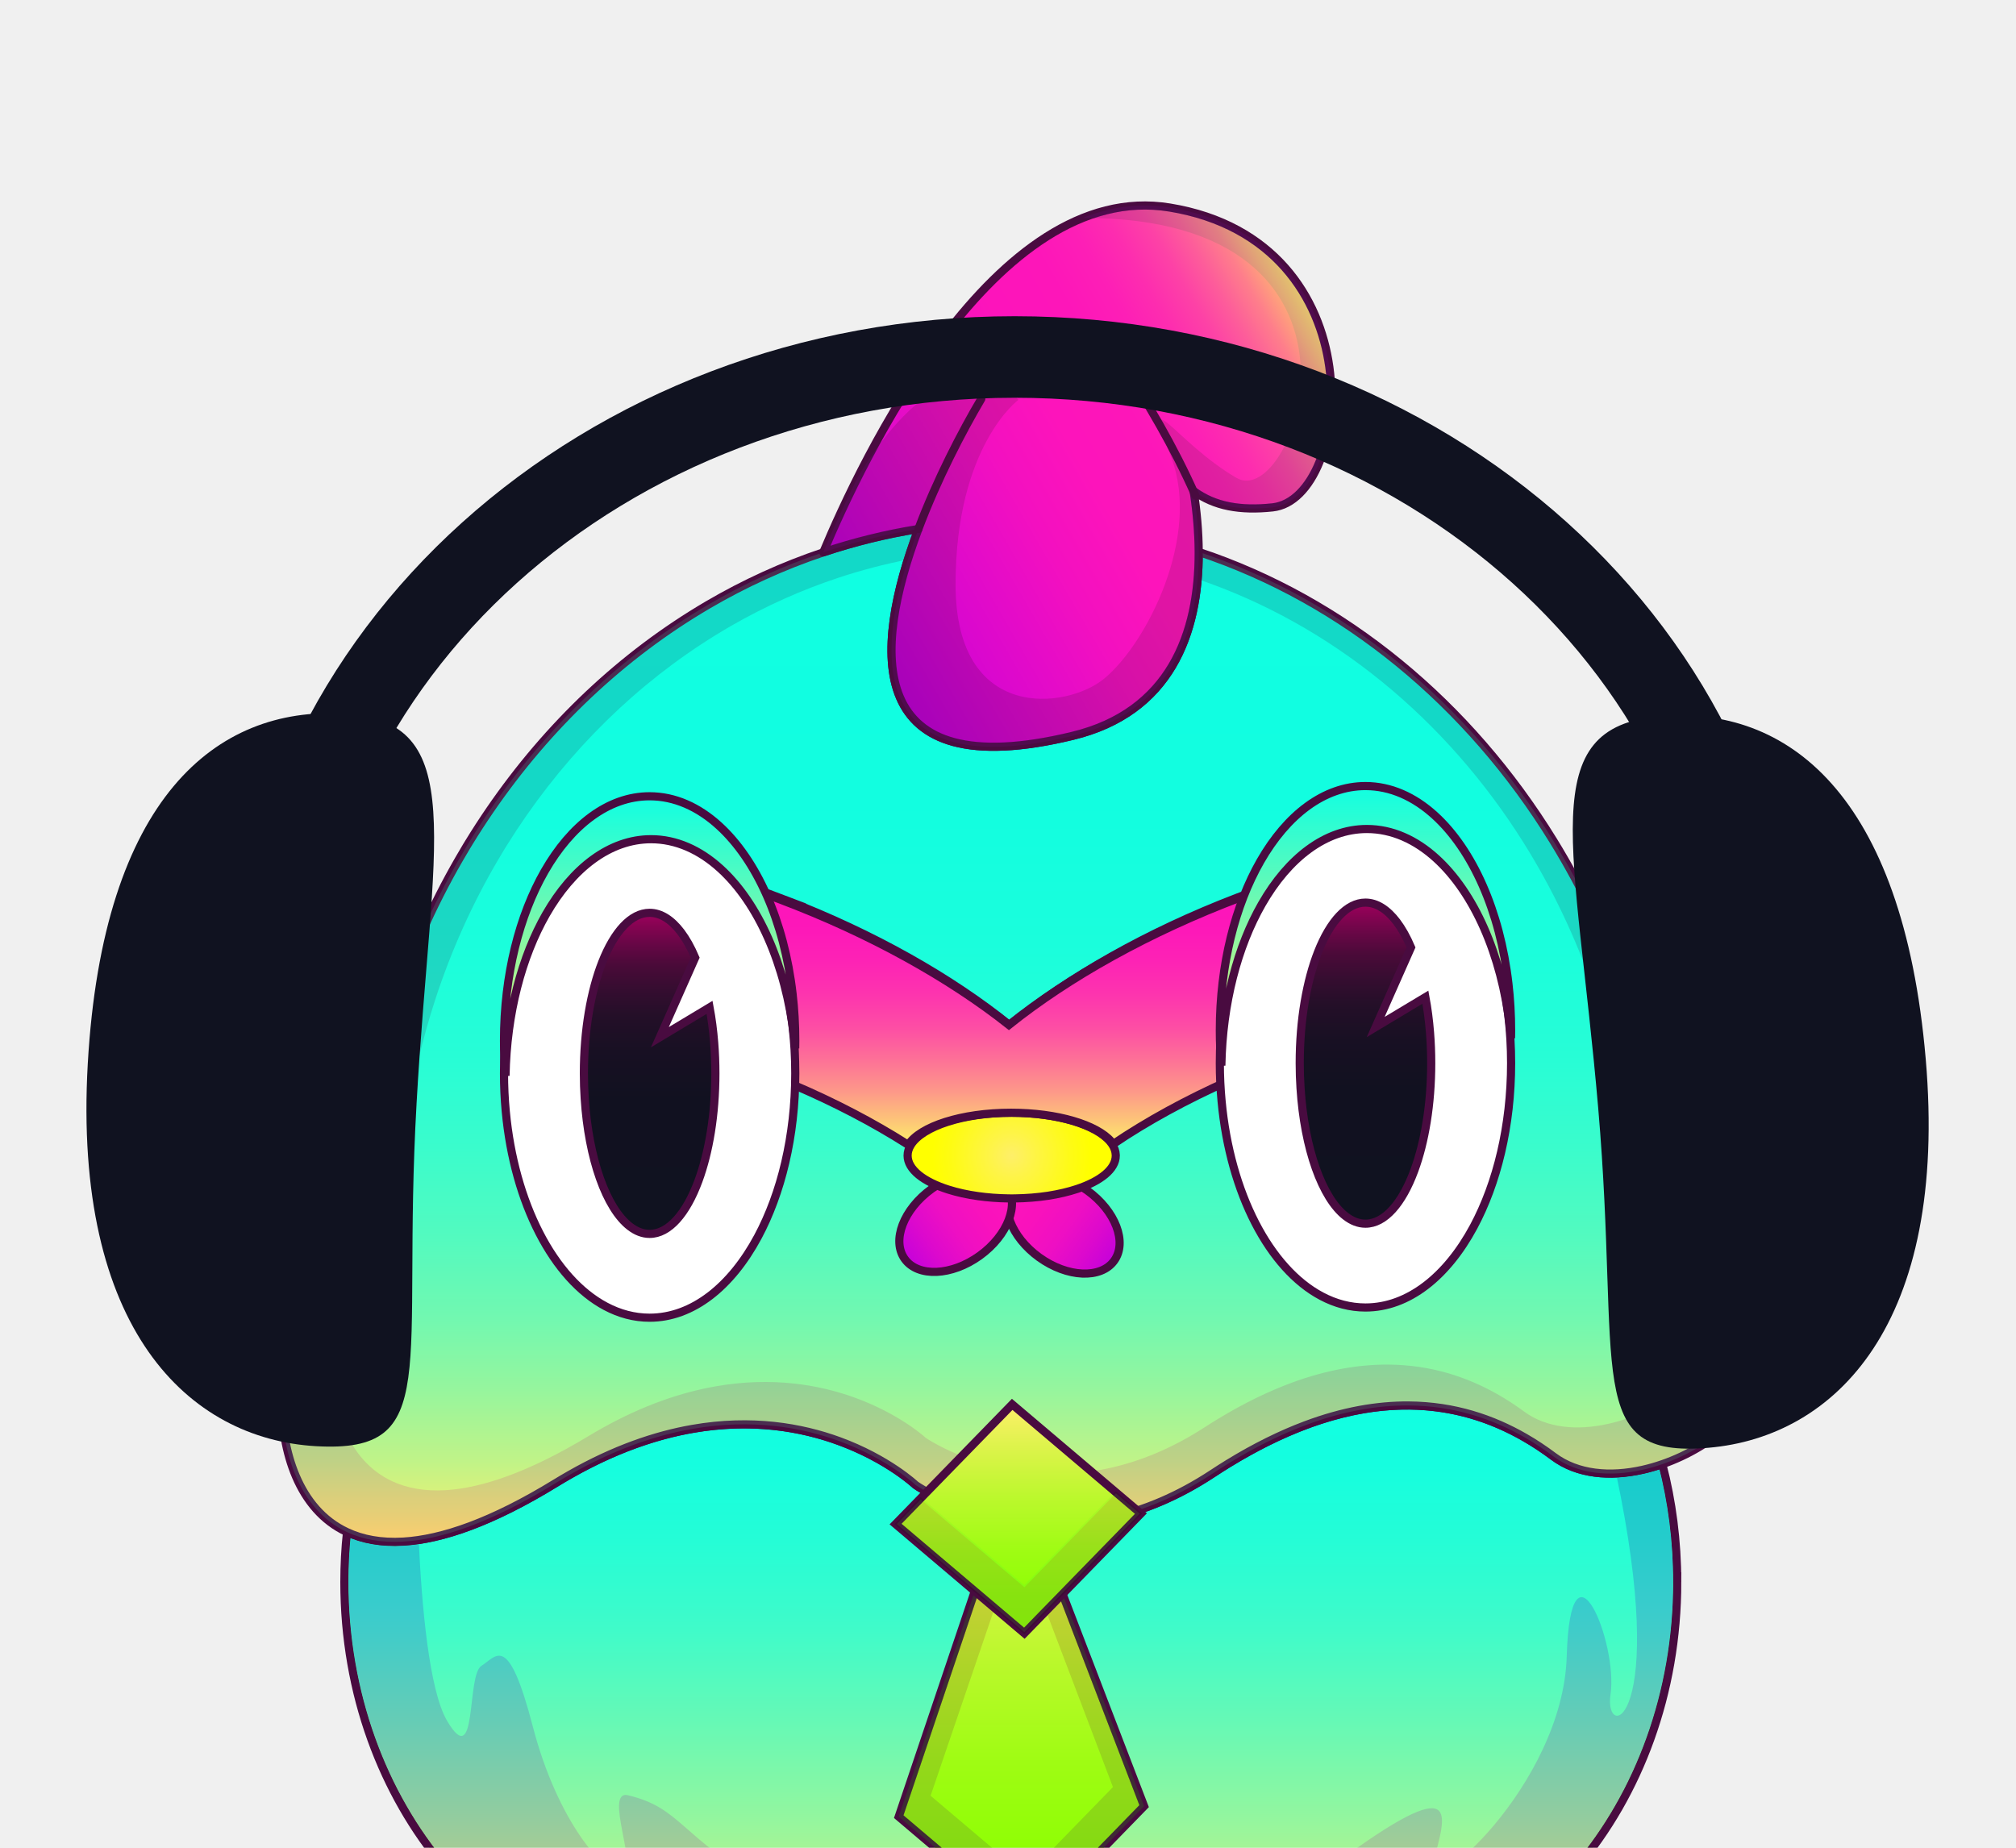
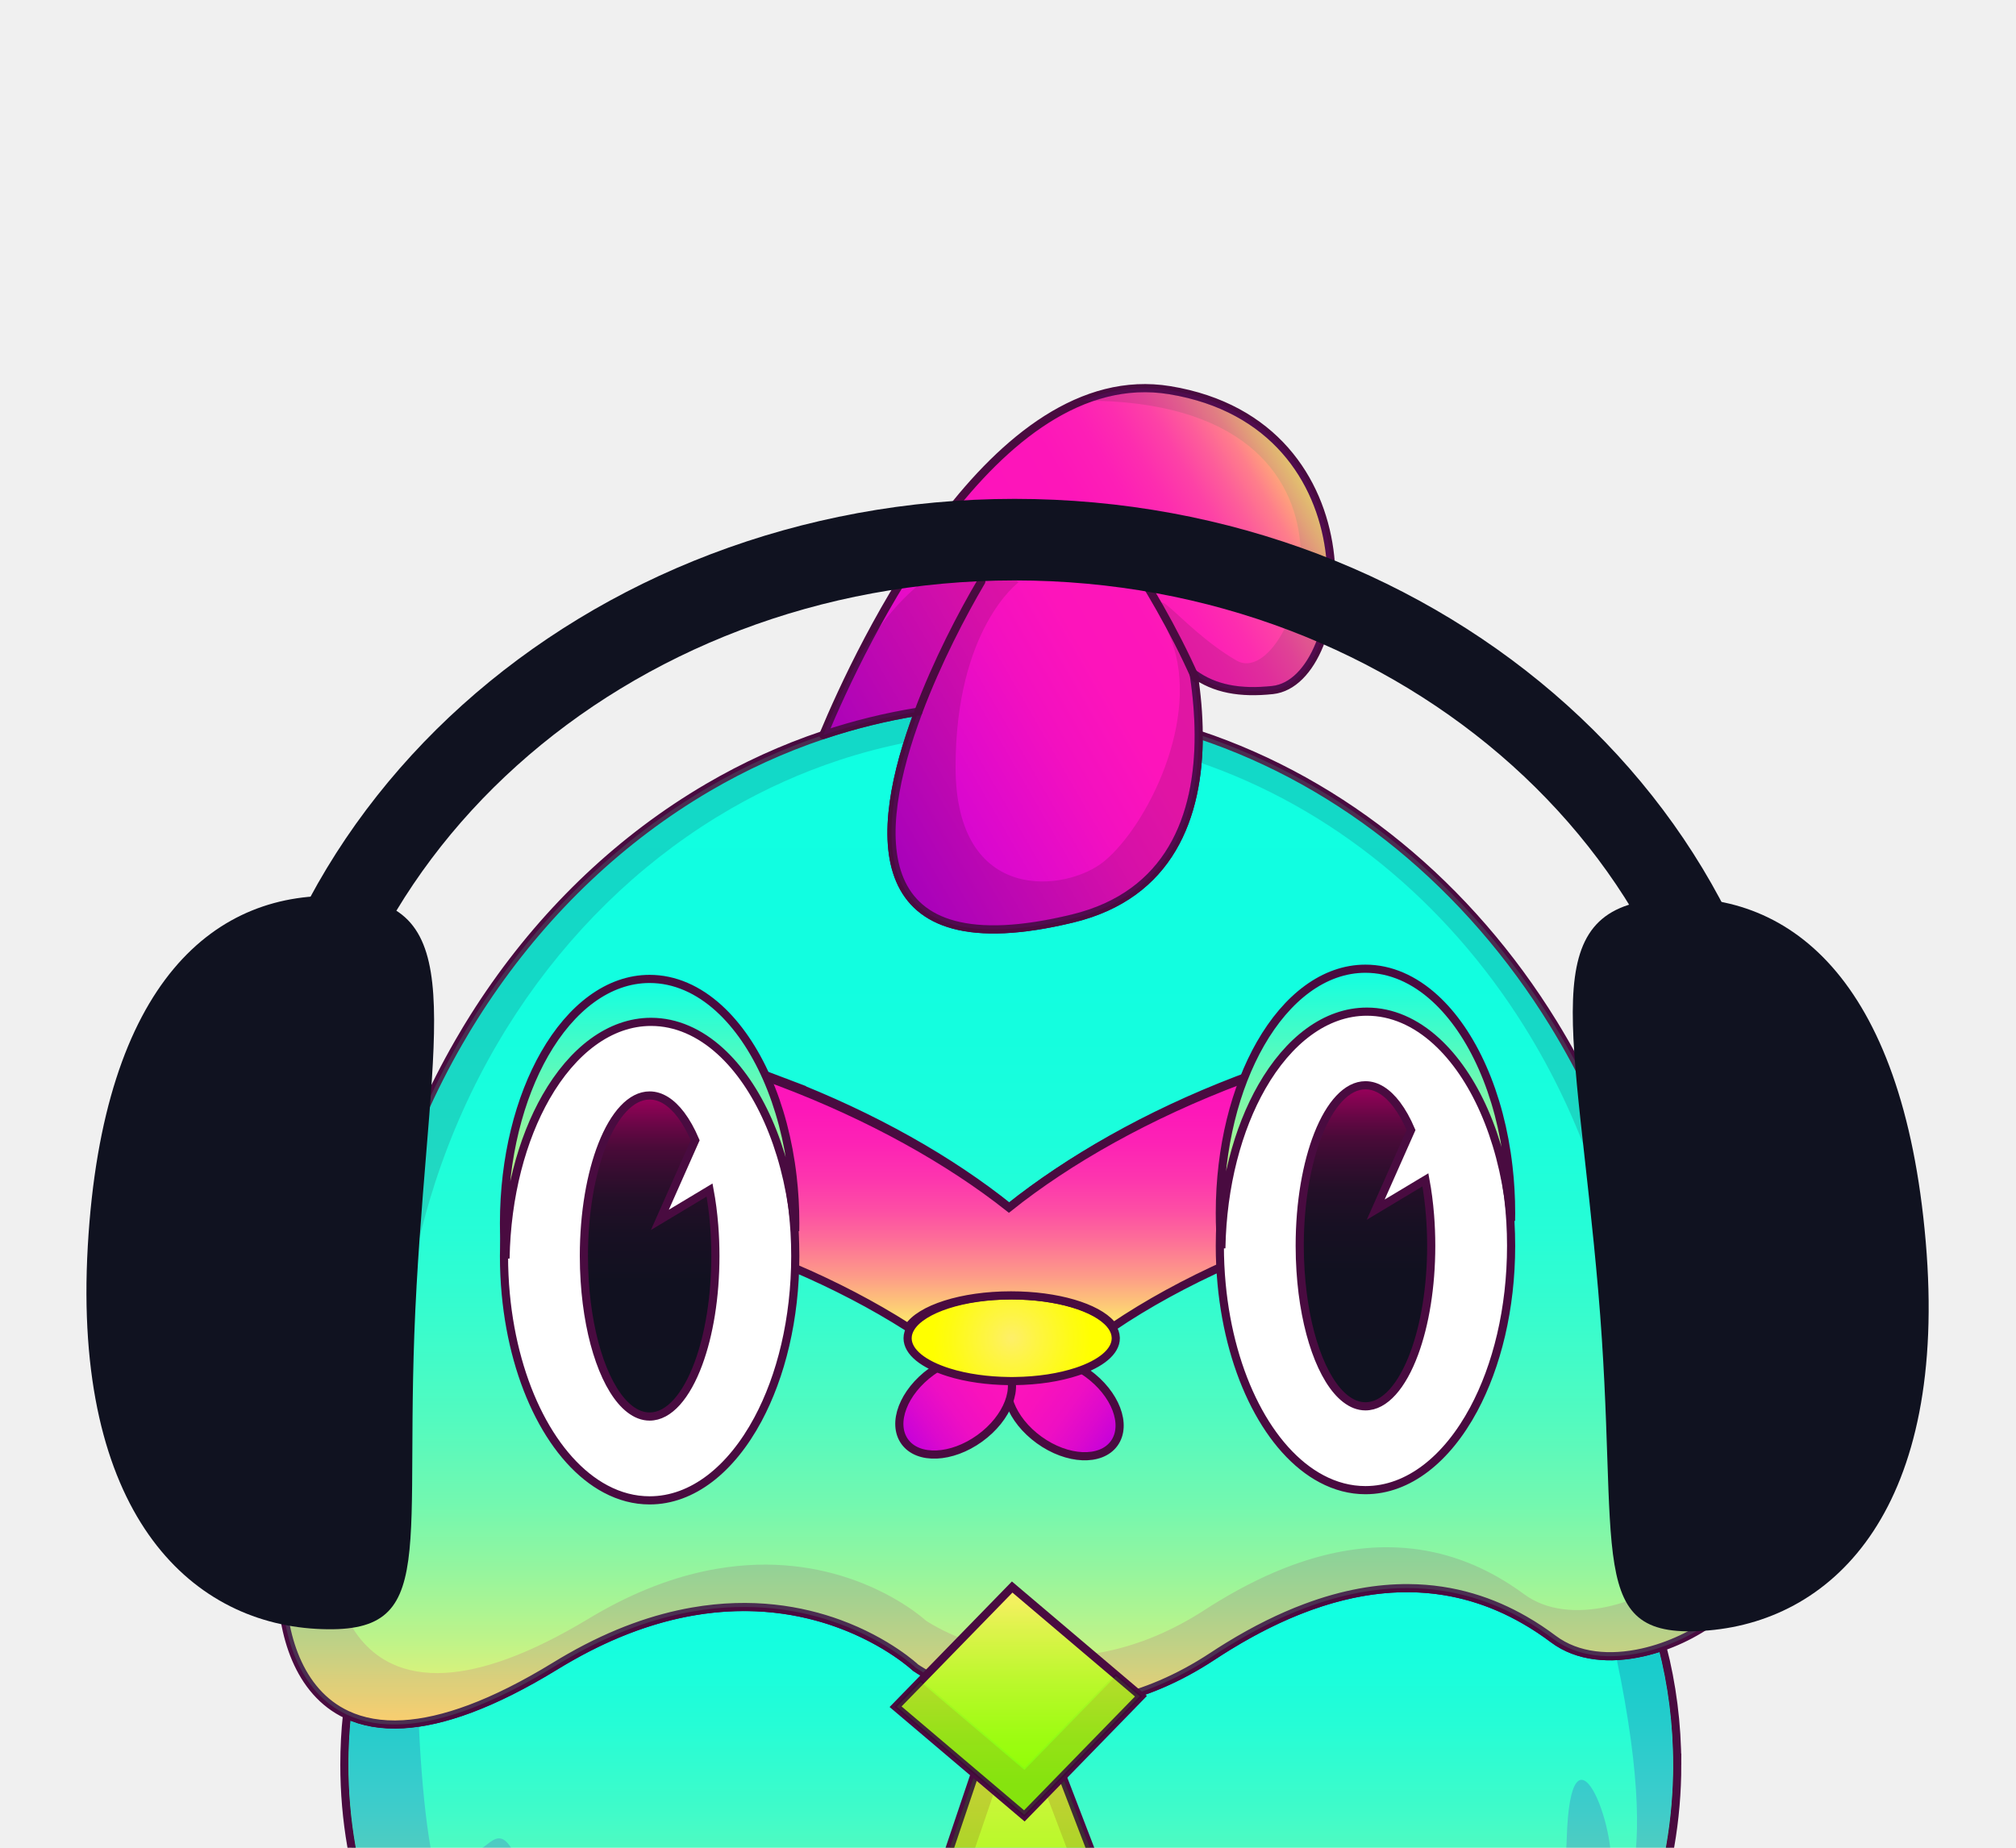
<svg xmlns="http://www.w3.org/2000/svg" width="1236" height="1133" viewBox="0 0 1236 1133" fill="none">
  <g clip-path="url(#clip0_1141_270)">
-     <path d="M1028.3 970.08C1028.3 1106.76 934.216 1217.56 818.166 1217.56C792.876 1217.56 768.636 1212.3 746.176 1202.64C706.556 1217.24 664.226 1225.14 620.256 1225.14C576.286 1225.14 533.546 1217.16 493.756 1202.43C471.156 1212.22 446.746 1217.55 421.266 1217.55C305.216 1217.55 211.136 1106.75 211.136 970.07C211.136 959.7 211.686 949.48 212.736 939.44C222.176 943.86 233.606 946.08 247.316 945.27C271.066 943.86 301.676 933.34 340.706 909.38C343.636 907.59 346.536 905.87 349.426 904.23C477.586 831.26 561.336 910.56 561.336 910.56C561.336 910.56 564.146 912.55 569.356 915.36C577.646 919.85 591.976 926.46 610.696 930.62C616.436 931.92 622.596 932.96 629.126 933.65C660.566 936.97 700.476 931.87 743.456 903.55C746.646 901.44 749.816 899.43 752.946 897.5C834.416 847.43 893.876 857.87 934.756 881.39C941.086 885.02 946.946 888.96 952.396 893.05C967.236 904.17 987.306 905.7 1007.06 901.26C1011.13 900.34 1015.18 899.19 1019.18 897.8C1025.11 920.67 1028.29 944.94 1028.29 970.09L1028.3 970.08Z" fill="url(#paint0_linear_1141_270)" stroke="#490B40" stroke-width="5" stroke-miterlimit="10" />
+     <path d="M1028.3 1082.08C1028.3 1218.76 934.216 1329.56 818.166 1329.56C792.876 1329.56 768.636 1324.3 746.176 1314.64C706.556 1329.24 664.226 1337.14 620.256 1337.14C576.286 1337.14 533.546 1329.16 493.756 1314.43C471.156 1324.22 446.746 1329.55 421.266 1329.55C305.216 1329.55 211.136 1218.75 211.136 1082.07C211.136 1071.7 211.686 1061.48 212.736 1051.44C222.176 1055.86 233.606 1058.08 247.316 1057.27C271.066 1055.86 301.676 1045.34 340.706 1021.38C343.636 1019.59 346.536 1017.87 349.426 1016.23C477.586 943.26 561.336 1022.56 561.336 1022.56C561.336 1022.56 564.146 1024.55 569.356 1027.36C577.646 1031.85 591.976 1038.46 610.696 1042.62C616.436 1043.92 622.596 1044.96 629.126 1045.65C660.566 1048.97 700.476 1043.87 743.456 1015.55C746.646 1013.44 749.816 1011.43 752.946 1009.5C834.416 959.43 893.876 969.87 934.756 993.39C941.086 997.02 946.946 1000.96 952.396 1005.05C967.236 1016.17 987.306 1017.7 1007.06 1013.26C1011.13 1012.34 1015.18 1011.19 1019.18 1009.8C1025.11 1032.67 1028.29 1056.94 1028.29 1082.09L1028.3 1082.08Z" fill="url(#paint0_linear_1141_270)" stroke="#490B40" stroke-width="5" stroke-miterlimit="10" />
    <g style="mix-blend-mode:darken">
-       <path d="M1028.3 970.08C1028.3 1106.76 934.216 1217.56 818.166 1217.56C792.876 1217.56 768.636 1212.3 746.176 1202.64C706.556 1217.24 664.226 1225.14 620.256 1225.14C576.286 1225.14 533.546 1217.16 493.756 1202.43C471.156 1212.22 446.746 1217.55 421.266 1217.55C305.216 1217.55 211.136 1106.75 211.136 970.07C211.136 959.7 211.686 949.48 212.736 939.44C222.176 943.86 233.606 946.08 247.316 945.27C250.336 945.09 253.466 944.76 256.706 944.28C258.496 983.59 262.976 1036.41 274.166 1055.3C292.846 1086.81 285.836 1027.29 295.176 1021.45C304.516 1015.61 311.516 1000.44 326.706 1058.8C341.876 1117.17 371.056 1149.85 381.556 1148.68C392.066 1147.52 369.816 1097.15 385.066 1100.83C417.746 1108.71 415.996 1125.34 470.276 1156.86C544.746 1200.1 735.266 1204.72 816.976 1144.02C898.686 1083.31 885.846 1113.67 878.846 1141.68C871.846 1169.69 958.226 1094.98 960.556 1015.6C962.896 936.22 992.086 1007.43 987.406 1038.95C983.036 1068.39 1023.5 1058.12 990.796 903.47C996.156 903.23 1001.62 902.46 1007.05 901.24C1011.12 900.32 1015.17 899.17 1019.17 897.78C1025.1 920.65 1028.28 944.92 1028.28 970.07L1028.3 970.08Z" fill="#CCCCCC" />
+       <path d="M1028.3 1082.08C1028.3 1218.76 934.216 1329.56 818.166 1329.56C792.876 1329.56 768.636 1324.3 746.176 1314.64C706.556 1329.24 664.226 1337.14 620.256 1337.14C576.286 1337.14 533.546 1329.16 493.756 1314.43C471.156 1324.22 446.746 1329.55 421.266 1329.55C305.216 1329.55 211.136 1218.75 211.136 1082.07C211.136 1071.7 211.686 1061.48 212.736 1051.44C222.176 1055.86 233.606 1058.08 247.316 1057.27C250.336 1057.09 253.466 1056.76 256.706 1056.28C258.496 1095.59 262.976 1148.41 274.166 1167.3C292.846 1198.81 285.836 1139.29 295.176 1133.45C304.516 1127.61 311.516 1112.44 326.706 1170.8C341.876 1229.17 371.056 1261.85 381.556 1260.68C392.066 1259.52 369.816 1209.15 385.066 1212.83C417.746 1220.71 415.996 1237.34 470.276 1268.86C544.746 1312.1 735.266 1316.72 816.976 1256.02C898.686 1195.31 885.846 1225.67 878.846 1253.68C871.846 1281.69 958.226 1206.98 960.556 1127.6C962.896 1048.22 992.086 1119.43 987.406 1150.95C983.036 1180.39 1023.5 1170.12 990.796 1015.47C996.156 1015.23 1001.62 1014.46 1007.05 1013.24C1011.12 1012.32 1015.17 1011.17 1019.17 1009.78C1025.1 1032.65 1028.28 1056.92 1028.28 1082.07L1028.3 1082.08Z" fill="#CCCCCC" />
    </g>
-     <path d="M1053.64 773.55C1042.52 754.06 1029.64 732.53 1019.48 707.48C1017.3 690.51 1014.3 673.85 1010.48 657.56C1010.02 655.52 1009.53 653.5 1009.03 651.48C1005.76 638.24 1001.98 625.24 997.675 612.52C986.055 577.99 970.765 545.47 952.365 515.56C900.645 431.52 824.255 368.09 734.915 338.42C735.095 388.93 717.105 436.76 657.645 451.2C529.565 482.28 534.825 399.45 563.065 324.37C543.125 327.55 523.635 332.38 504.735 338.7C480.065 346.96 456.395 357.79 433.955 370.93C427.365 374.8 420.875 378.86 414.495 383.11C363.995 416.79 320.595 462.49 287.435 516.71C286.965 517.47 286.495 518.24 286.035 519C284.435 521.66 282.855 524.33 281.315 527.03C264.795 555.68 251.085 586.56 240.635 619.18C236.405 632.33 232.705 645.75 229.585 659.44C225.395 677.64 222.215 696.29 220.075 715.3C212.845 747.41 206.065 768.69 200.005 783.7C183.615 824.36 172.605 818.9 172.605 858.03C172.605 889.4 182.725 925.47 212.725 939.46C222.165 943.88 233.595 946.1 247.305 945.29C271.055 943.88 301.665 933.36 340.695 909.4C343.625 907.61 346.525 905.89 349.415 904.25C376.565 888.79 401.715 880.17 424.495 876.19C461.065 869.78 491.525 875.29 514.365 883.62C544.495 894.64 561.325 910.58 561.325 910.58C561.325 910.58 564.135 912.57 569.345 915.38C577.635 919.87 591.965 926.48 610.685 930.64C616.425 931.94 622.585 932.98 629.115 933.67C660.555 936.99 700.465 931.89 743.445 903.57C746.635 901.46 749.805 899.45 752.935 897.52C769.675 887.24 785.495 879.5 800.395 873.91C823.595 865.2 844.625 861.7 863.575 861.83C891.725 862.01 915.335 870.23 934.745 881.4C941.075 885.03 946.935 888.97 952.385 893.06C967.225 904.18 987.295 905.71 1007.05 901.27C1011.12 900.35 1015.17 899.2 1019.17 897.81C1050.75 886.88 1078.47 862.16 1078.47 839.37C1078.47 818.69 1067.37 797.69 1053.63 773.57L1053.64 773.55ZM480.915 551.59C535.645 572.59 583.206 599.76 618.986 628.59C654.926 599.33 703.035 571.71 758.515 550.42C764.125 548.27 769.725 546.21 775.315 544.25C759.905 569.32 750.425 603.38 750.425 640.89C750.425 648.27 750.795 655.53 751.505 662.6C725.425 674.41 701.915 687.58 681.705 701.48C681.345 700.96 680.965 700.45 680.535 699.95C671.855 689.69 648.145 682.32 620.255 682.32C590.545 682.32 565.595 690.67 558.475 701.98C558.205 701.79 557.925 701.62 557.665 701.45C537.555 688.44 514.575 676.16 489.315 665.18C489.825 659.15 490.095 652.99 490.095 646.73C490.095 606.37 479.125 570.01 461.575 544.54C468.005 546.75 474.455 549.11 480.925 551.59H480.915Z" fill="url(#paint1_linear_1141_270)" stroke="#490B40" stroke-width="5" stroke-miterlimit="10" />
+     <path d="M1053.64 885.55C1042.52 866.06 1029.64 844.53 1019.48 819.48C1017.3 802.51 1014.3 785.85 1010.48 769.56C1010.02 767.52 1009.53 765.5 1009.03 763.48C1005.76 750.24 1001.98 737.24 997.675 724.52C986.055 689.99 970.765 657.47 952.365 627.56C900.645 543.52 824.255 480.09 734.915 450.42C735.095 500.93 717.105 548.76 657.645 563.2C529.565 594.28 534.825 511.45 563.065 436.37C543.125 439.55 523.635 444.38 504.735 450.7C480.065 458.96 456.395 469.79 433.955 482.93C427.365 486.8 420.875 490.86 414.495 495.11C363.995 528.79 320.595 574.49 287.435 628.71C286.965 629.47 286.495 630.24 286.035 631C284.435 633.66 282.855 636.33 281.315 639.03C264.795 667.68 251.085 698.56 240.635 731.18C236.405 744.33 232.705 757.75 229.585 771.44C225.395 789.64 222.215 808.29 220.075 827.3C212.845 859.41 206.065 880.69 200.005 895.7C183.615 936.36 172.605 930.9 172.605 970.03C172.605 1001.4 182.725 1037.47 212.725 1051.46C222.165 1055.88 233.595 1058.1 247.305 1057.29C271.055 1055.88 301.665 1045.36 340.695 1021.4C343.625 1019.61 346.525 1017.89 349.415 1016.25C376.565 1000.79 401.715 992.17 424.495 988.19C461.065 981.78 491.525 987.29 514.365 995.62C544.495 1006.64 561.325 1022.58 561.325 1022.58C561.325 1022.58 564.135 1024.57 569.345 1027.38C577.635 1031.87 591.965 1038.48 610.685 1042.64C616.425 1043.94 622.585 1044.98 629.115 1045.67C660.555 1048.99 700.465 1043.89 743.445 1015.57C746.635 1013.46 749.805 1011.45 752.935 1009.52C769.675 999.24 785.495 991.5 800.395 985.91C823.595 977.2 844.625 973.7 863.575 973.83C891.725 974.01 915.335 982.23 934.745 993.4C941.075 997.03 946.935 1000.97 952.385 1005.06C967.225 1016.18 987.295 1017.71 1007.05 1013.27C1011.12 1012.35 1015.17 1011.2 1019.17 1009.81C1050.75 998.88 1078.47 974.16 1078.47 951.37C1078.47 930.69 1067.37 909.69 1053.63 885.57L1053.64 885.55ZM480.915 663.59C535.645 684.59 583.206 711.76 618.986 740.59C654.926 711.33 703.035 683.71 758.515 662.42C764.125 660.27 769.725 658.21 775.315 656.25C759.905 681.32 750.425 715.38 750.425 752.89C750.425 760.27 750.795 767.53 751.505 774.6C725.425 786.41 701.915 799.58 681.705 813.48C681.345 812.96 680.965 812.45 680.535 811.95C671.855 801.69 648.145 794.32 620.255 794.32C590.545 794.32 565.595 802.67 558.475 813.98C558.205 813.79 557.925 813.62 557.665 813.45C537.555 800.44 514.575 788.16 489.315 777.18C489.825 771.15 490.095 764.99 490.095 758.73C490.095 718.37 479.125 682.01 461.575 656.54C468.005 658.75 474.455 661.11 480.925 663.59H480.915Z" fill="url(#paint1_linear_1141_270)" stroke="#490B40" stroke-width="5" stroke-miterlimit="10" />
    <g style="mix-blend-mode:exclusion" opacity="0.15">
-       <path d="M1078.49 839.35C1078.49 862.14 1050.77 886.86 1019.19 897.79C1015.19 899.18 1011.15 900.34 1007.07 901.25C987.316 905.69 967.246 904.16 952.406 893.04C946.956 888.95 941.096 885.01 934.766 881.38C915.356 870.21 891.746 861.98 863.596 861.81C844.646 861.68 823.616 865.18 800.416 873.89C785.516 879.48 769.696 887.22 752.956 897.5C749.826 899.42 746.656 901.43 743.466 903.55C700.486 931.87 660.576 936.97 629.136 933.65C622.606 932.96 616.446 931.92 610.706 930.62C591.986 926.46 577.656 919.85 569.366 915.36C564.156 912.55 561.346 910.56 561.346 910.56C561.346 910.56 544.506 894.63 514.386 883.6C491.556 875.26 461.086 869.75 424.516 876.17C401.736 880.15 376.586 888.77 349.436 904.23C346.546 905.87 343.646 907.59 340.716 909.38C301.686 933.35 271.076 943.86 247.326 945.27C233.616 946.08 222.186 943.86 212.746 939.44C182.746 925.45 172.626 889.38 172.626 858.01C172.626 818.89 183.636 824.35 200.026 783.68C206.086 768.67 212.866 747.39 220.096 715.28C222.236 696.27 225.416 677.62 229.606 659.42C232.726 645.74 236.426 632.31 240.656 619.16C251.106 586.54 264.816 555.66 281.336 527.01C282.876 524.31 284.456 521.64 286.056 518.98C286.516 518.22 286.986 517.45 287.456 516.69C320.606 462.47 364.006 416.77 414.516 383.09C420.896 378.84 427.386 374.78 433.976 370.91C456.416 357.78 480.086 346.94 504.756 338.68C523.656 332.35 543.146 327.53 563.086 324.35C560.746 330.57 558.556 336.85 556.596 343.11C542.306 345.9 528.276 349.58 514.586 354.08C491.456 361.7 469.256 371.69 448.196 383.81C442.006 387.39 435.926 391.13 429.946 395.05C382.576 426.13 341.876 468.3 310.766 518.33C310.336 519.03 309.886 519.73 309.456 520.44C307.956 522.9 306.476 525.35 305.026 527.85C289.536 554.28 276.686 582.77 266.866 612.87C262.906 625 259.436 637.4 256.506 650.01C252.586 666.81 249.596 684.02 247.596 701.56C240.816 731.19 234.446 750.83 228.756 764.66C213.386 802.18 203.056 797.15 203.056 833.25C203.056 862.19 212.546 895.47 240.676 908.38C249.536 912.45 260.266 914.51 273.116 913.76C295.386 912.45 324.106 902.75 360.716 880.64C363.466 878.99 366.176 877.39 368.886 875.88C394.356 861.61 417.936 853.66 439.306 849.99C473.606 844.06 502.196 849.15 523.596 856.84C551.866 867.01 567.646 881.72 567.646 881.72C567.646 881.72 570.296 883.54 575.166 886.14C582.946 890.29 596.386 896.39 613.946 900.23C619.326 901.43 625.106 902.38 631.226 903.02C660.716 906.09 698.146 901.38 738.466 875.25C741.456 873.3 744.436 871.44 747.376 869.68C763.066 860.19 777.906 853.05 791.886 847.89C813.646 839.86 833.376 836.64 851.146 836.75C877.556 836.92 899.696 844.5 917.896 854.81C923.836 858.16 929.336 861.8 934.456 865.56C948.366 875.82 967.186 877.23 985.726 873.13C989.546 872.29 993.346 871.22 997.096 869.94C1026.72 859.86 1052.72 837.05 1052.72 816.01C1052.72 796.93 1042.31 777.56 1029.42 755.3C1018.98 737.32 1006.91 717.45 997.386 694.34C995.336 678.7 992.526 663.32 988.936 648.29C988.516 646.41 988.046 644.54 987.586 642.68C984.506 630.46 980.966 618.46 976.936 606.73C966.046 574.87 951.696 544.88 934.436 517.28C886.656 440.9 816.426 382.98 734.276 355.11C734.736 349.61 734.946 344.02 734.926 338.41C824.256 368.08 900.646 431.51 952.376 515.55C970.776 545.46 986.066 577.98 997.686 612.51C1001.99 625.22 1005.77 638.23 1009.04 651.47C1009.54 653.49 1010.03 655.52 1010.49 657.55C1014.31 673.84 1017.31 690.5 1019.49 707.47C1029.65 732.52 1042.53 754.05 1053.65 773.54C1067.4 797.66 1078.49 818.66 1078.49 839.34V839.35Z" fill="#10FFE2" />
+       <path d="M1078.49 951.35C1078.49 974.14 1050.77 998.86 1019.19 1009.79C1015.19 1011.18 1011.15 1012.34 1007.07 1013.25C987.316 1017.69 967.246 1016.16 952.406 1005.04C946.956 1000.95 941.096 997.01 934.766 993.38C915.356 982.21 891.746 973.98 863.596 973.81C844.646 973.68 823.616 977.18 800.416 985.89C785.516 991.48 769.696 999.22 752.956 1009.5C749.826 1011.42 746.656 1013.43 743.466 1015.55C700.486 1043.87 660.576 1048.97 629.136 1045.65C622.606 1044.96 616.446 1043.92 610.706 1042.62C591.986 1038.46 577.656 1031.85 569.366 1027.36C564.156 1024.55 561.346 1022.56 561.346 1022.56C561.346 1022.56 544.506 1006.63 514.386 995.6C491.556 987.26 461.086 981.75 424.516 988.17C401.736 992.15 376.586 1000.77 349.436 1016.23C346.546 1017.87 343.646 1019.59 340.716 1021.38C301.686 1045.35 271.076 1055.86 247.326 1057.27C233.616 1058.08 222.186 1055.86 212.746 1051.44C182.746 1037.45 172.626 1001.38 172.626 970.01C172.626 930.89 183.636 936.35 200.026 895.68C206.086 880.67 212.866 859.39 220.096 827.28C222.236 808.27 225.416 789.62 229.606 771.42C232.726 757.74 236.426 744.31 240.656 731.16C251.106 698.54 264.816 667.66 281.336 639.01C282.876 636.31 284.456 633.64 286.056 630.98C286.516 630.22 286.986 629.45 287.456 628.69C320.606 574.47 364.006 528.77 414.516 495.09C420.896 490.84 427.386 486.78 433.976 482.91C456.416 469.78 480.086 458.94 504.756 450.68C523.656 444.35 543.146 439.53 563.086 436.35C560.746 442.57 558.556 448.85 556.596 455.11C542.306 457.9 528.276 461.58 514.586 466.08C491.456 473.7 469.256 483.69 448.196 495.81C442.006 499.39 435.926 503.13 429.946 507.05C382.576 538.13 341.876 580.3 310.766 630.33C310.336 631.03 309.886 631.73 309.456 632.44C307.956 634.9 306.476 637.35 305.026 639.85C289.536 666.28 276.686 694.77 266.866 724.87C262.906 737 259.436 749.4 256.506 762.01C252.586 778.81 249.596 796.02 247.596 813.56C240.816 843.19 234.446 862.83 228.756 876.66C213.386 914.18 203.056 909.15 203.056 945.25C203.056 974.19 212.546 1007.47 240.676 1020.38C249.536 1024.45 260.266 1026.51 273.116 1025.76C295.386 1024.45 324.106 1014.75 360.716 992.64C363.466 990.99 366.176 989.39 368.886 987.88C394.356 973.61 417.936 965.66 439.306 961.99C473.606 956.06 502.196 961.15 523.596 968.84C551.866 979.01 567.646 993.72 567.646 993.72C567.646 993.72 570.296 995.54 575.166 998.14C582.946 1002.29 596.386 1008.39 613.946 1012.23C619.326 1013.43 625.106 1014.38 631.226 1015.02C660.716 1018.09 698.146 1013.38 738.466 987.25C741.456 985.3 744.436 983.44 747.376 981.68C763.066 972.19 777.906 965.05 791.886 959.89C813.646 951.86 833.376 948.64 851.146 948.75C877.556 948.92 899.696 956.5 917.896 966.81C923.836 970.16 929.336 973.8 934.456 977.56C948.366 987.82 967.186 989.23 985.726 985.13C989.546 984.29 993.346 983.22 997.096 981.94C1026.72 971.86 1052.72 949.05 1052.72 928.01C1052.72 908.93 1042.31 889.56 1029.42 867.3C1018.98 849.32 1006.91 829.45 997.386 806.34C995.336 790.7 992.526 775.32 988.936 760.29C988.516 758.41 988.046 756.54 987.586 754.68C984.506 742.46 980.966 730.46 976.936 718.73C966.046 686.87 951.696 656.88 934.436 629.28C886.656 552.9 816.426 494.98 734.276 467.11C734.736 461.61 734.946 456.02 734.926 450.41C824.256 480.08 900.646 543.51 952.376 627.55C970.776 657.46 986.066 689.98 997.686 724.51C1001.99 737.22 1005.77 750.23 1009.04 763.47C1009.54 765.49 1010.03 767.52 1010.49 769.55C1014.31 785.84 1017.31 802.5 1019.49 819.47C1029.65 844.52 1042.53 866.05 1053.65 885.54C1067.4 909.66 1078.49 930.66 1078.49 951.34V951.35Z" fill="#10FFE2" />
    </g>
-     <path d="M780.226 311.12C760.446 313.23 744.656 310.51 731.816 301.08C733.726 313.39 734.866 325.99 734.926 338.42C735.106 388.93 717.116 436.76 657.656 451.2C529.576 482.28 534.836 399.45 563.076 324.37C543.136 327.55 523.646 332.38 504.746 338.7C527.616 283.87 609.316 109.53 717.186 127.26C845.006 148.27 829.246 305.86 780.226 311.12Z" fill="url(#paint2_linear_1141_270)" stroke="#490B40" stroke-width="5" stroke-linecap="round" stroke-linejoin="round" />
+     <path d="M780.226 423.12C760.446 425.23 744.656 422.51 731.816 413.08C733.726 425.39 734.866 437.99 734.926 450.42C735.106 500.93 717.116 548.76 657.656 563.2C529.576 594.28 534.836 511.45 563.076 436.37C543.136 439.55 523.646 444.38 504.746 450.7C527.616 395.87 609.316 221.53 717.186 239.26C845.006 260.27 829.246 417.86 780.226 423.12Z" fill="url(#paint2_linear_1141_270)" stroke="#490B40" stroke-width="5" stroke-linecap="round" stroke-linejoin="round" />
    <g style="mix-blend-mode:difference" opacity="0.15">
-       <path d="M780.226 311.12C760.446 313.23 744.656 310.51 731.816 301.08C733.726 313.39 734.866 325.99 734.926 338.42C735.106 388.93 717.116 436.76 657.656 451.2C529.576 482.28 534.836 399.45 563.076 324.37C543.136 327.55 523.646 332.38 504.746 338.7C509.456 327.41 516.656 311.06 526.076 292.35C562.346 231.55 602.786 217.73 624.386 245.16C624.386 245.16 585.856 273.47 585.856 358.39C585.856 443.31 654.166 434.88 676.916 416.17C703.176 394.57 736.446 328.62 718.066 280.47C699.676 232.31 720.106 270.84 758.046 293.02C794.016 314.06 857.786 133.09 663.846 133.64C680.736 126.87 698.566 124.21 717.186 127.26C845.006 148.27 829.246 305.86 780.226 311.12Z" fill="#C401DB" />
+       <path d="M780.226 423.12C760.446 425.23 744.656 422.51 731.816 413.08C733.726 425.39 734.866 437.99 734.926 450.42C735.106 500.93 717.116 548.76 657.656 563.2C529.576 594.28 534.836 511.45 563.076 436.37C543.136 439.55 523.646 444.38 504.746 450.7C509.456 439.41 516.656 423.06 526.076 404.35C562.346 343.55 602.786 329.73 624.386 357.16C624.386 357.16 585.856 385.47 585.856 470.39C585.856 555.31 654.166 546.88 676.916 528.17C703.176 506.57 736.446 440.62 718.066 392.47C699.676 344.31 720.106 382.84 758.046 405.02C794.016 426.06 857.786 245.09 663.846 245.64C680.736 238.87 698.566 236.21 717.186 239.26C845.006 260.27 829.246 417.86 780.226 423.12Z" fill="#C401DB" />
    </g>
-     <path d="M601.626 244.57C589.956 264.36 574.596 293.72 563.076 324.37" stroke="#490B40" stroke-width="5" stroke-linecap="round" stroke-linejoin="round" />
-     <path d="M689.886 226.26C702.656 245.36 719.636 273.82 732.866 303.77" stroke="#490B40" stroke-width="5" stroke-linecap="round" stroke-linejoin="round" />
-     <path d="M683.114 773.035C691.268 761.729 683.905 742.486 666.668 730.054C649.431 717.623 628.848 716.71 620.694 728.016C612.54 739.322 619.903 758.565 637.139 770.997C654.376 783.428 674.959 784.341 683.114 773.035Z" fill="url(#paint3_linear_1141_270)" stroke="#490B40" stroke-width="5" stroke-miterlimit="10" />
-     <path d="M600.674 769.966C617.911 757.534 625.273 738.291 617.119 726.985C608.965 715.679 588.382 716.592 571.145 729.023C553.909 741.455 546.546 760.698 554.7 772.003C562.854 783.309 583.437 782.397 600.674 769.966Z" fill="url(#paint4_linear_1141_270)" stroke="#490B40" stroke-width="5" stroke-miterlimit="10" />
-     <path d="M684.076 708.6C684.076 716.86 674.806 724.23 660.326 729.05C655.056 730.79 649.086 732.21 642.626 733.21C636.196 734.19 629.296 734.76 622.086 734.85C621.486 734.86 620.876 734.86 620.266 734.86C619.656 734.86 619.106 734.86 618.536 734.85C611.926 734.77 605.596 734.29 599.636 733.45C593.016 732.53 586.886 731.16 581.446 729.44C566.246 724.64 556.446 717.09 556.446 708.59C556.446 706.31 557.146 704.1 558.486 701.98C565.596 690.67 590.556 682.32 620.266 682.32C648.156 682.32 671.866 689.69 680.546 699.95C680.976 700.45 681.356 700.96 681.716 701.48C683.176 703.63 684.006 705.91 684.066 708.25C684.076 708.36 684.076 708.48 684.076 708.59V708.6Z" fill="url(#paint5_radial_1141_270)" stroke="#490B40" stroke-width="5" stroke-miterlimit="10" />
-     <path d="M752.604 640.805C752.604 648.198 752.981 655.47 753.706 662.553C727.106 674.383 703.128 687.575 682.515 701.499C682.148 700.978 681.76 700.467 681.322 699.967C672.469 689.689 648.287 682.306 619.841 682.306C589.539 682.306 564.092 690.671 556.83 702C556.555 701.81 556.269 701.639 556.004 701.469C535.494 688.437 512.056 676.136 486.293 665.137C486.813 659.097 487.088 652.926 487.088 646.655C487.088 606.226 475.9 569.804 458 544.29C464.558 546.504 471.137 548.868 477.735 551.353C533.556 572.389 582.063 599.605 618.556 628.484C655.212 599.174 704.28 571.507 760.865 550.181C766.587 548.027 772.299 545.963 778 544C762.283 569.113 752.614 603.231 752.614 640.805H752.604Z" fill="url(#paint6_linear_1141_270)" stroke="#490B40" stroke-width="5" stroke-miterlimit="10" />
-     <path d="M701.456 1107.5L629.956 1180.9L551.006 1113.95L622.496 902.02L701.456 1107.5Z" fill="url(#paint7_linear_1141_270)" stroke="#490B40" stroke-width="5" stroke-miterlimit="10" />
+     <path d="M601.626 356.57C589.956 376.36 574.596 405.72 563.076 436.37" stroke="#490B40" stroke-width="5" stroke-linecap="round" stroke-linejoin="round" />
+     <path d="M689.886 338.26C702.656 357.36 719.636 385.82 732.866 415.77" stroke="#490B40" stroke-width="5" stroke-linecap="round" stroke-linejoin="round" />
+     <path d="M683.114 885.035C691.268 873.729 683.905 854.486 666.668 842.054C649.431 829.623 628.848 828.71 620.694 840.016C612.54 851.322 619.903 870.565 637.139 882.997C654.376 895.428 674.959 896.341 683.114 885.035Z" fill="url(#paint3_linear_1141_270)" stroke="#490B40" stroke-width="5" stroke-miterlimit="10" />
+     <path d="M600.674 881.966C617.911 869.534 625.273 850.291 617.119 838.985C608.965 827.679 588.382 828.592 571.145 841.023C553.909 853.455 546.546 872.698 554.7 884.003C562.854 895.309 583.437 894.397 600.674 881.966Z" fill="url(#paint4_linear_1141_270)" stroke="#490B40" stroke-width="5" stroke-miterlimit="10" />
+     <path d="M684.076 820.6C684.076 828.86 674.806 836.23 660.326 841.05C655.056 842.79 649.086 844.21 642.626 845.21C636.196 846.19 629.296 846.76 622.086 846.85C621.486 846.86 620.876 846.86 620.266 846.86C619.656 846.86 619.106 846.86 618.536 846.85C611.926 846.77 605.596 846.29 599.636 845.45C593.016 844.53 586.886 843.16 581.446 841.44C566.246 836.64 556.446 829.09 556.446 820.59C556.446 818.31 557.146 816.1 558.486 813.98C565.596 802.67 590.556 794.32 620.266 794.32C648.156 794.32 671.866 801.69 680.546 811.95C680.976 812.45 681.356 812.96 681.716 813.48C683.176 815.63 684.006 817.91 684.066 820.25C684.076 820.36 684.076 820.48 684.076 820.59V820.6Z" fill="url(#paint5_radial_1141_270)" stroke="#490B40" stroke-width="5" stroke-miterlimit="10" />
+     <path d="M752.604 752.805C752.604 760.198 752.981 767.47 753.706 774.553C727.106 786.383 703.128 799.575 682.515 813.499C682.148 812.978 681.76 812.467 681.322 811.967C672.469 801.689 648.287 794.306 619.841 794.306C589.539 794.306 564.092 802.671 556.83 814C556.555 813.81 556.269 813.639 556.004 813.469C535.494 800.437 512.056 788.136 486.293 777.137C486.813 771.097 487.088 764.926 487.088 758.655C487.088 718.226 475.9 681.804 458 656.29C464.558 658.504 471.137 660.868 477.735 663.353C533.556 684.389 582.063 711.605 618.556 740.484C655.212 711.174 704.28 683.507 760.865 662.181C766.587 660.027 772.299 657.963 778 656C762.283 681.113 752.614 715.231 752.614 752.805H752.604Z" fill="url(#paint6_linear_1141_270)" stroke="#490B40" stroke-width="5" stroke-miterlimit="10" />
+     <path d="M701.456 1219.5L629.956 1292.9L551.006 1225.95L622.496 1014.02L701.456 1219.5Z" fill="url(#paint7_linear_1141_270)" stroke="#490B40" stroke-width="5" stroke-miterlimit="10" />
    <g style="mix-blend-mode:difference" opacity="0.2">
-       <path d="M622.496 902.02L550.996 1113.96L629.956 1180.91L701.446 1107.51L622.496 902.03V902.02ZM628.976 1150.65L570.536 1101.12L624.386 943.25L682.346 1095.81L628.976 1150.65Z" fill="#39B54A" />
+       <path d="M622.496 1014.02L550.996 1225.96L629.956 1292.91L701.446 1219.51L622.496 1014.03V1014.02ZM628.976 1262.65L570.536 1213.12L624.386 1055.25L682.346 1207.81L628.976 1262.65Z" fill="#39B54A" />
    </g>
-     <path d="M699.515 928.09L628.025 1001.49L549.065 934.54L620.565 861.14L699.515 928.09Z" fill="url(#paint8_linear_1141_270)" stroke="#490B40" stroke-width="5" stroke-miterlimit="10" />
+     <path d="M699.515 1040.09L628.025 1113.49L549.065 1046.54L620.565 973.14L699.515 1040.09Z" fill="url(#paint8_linear_1141_270)" stroke="#490B40" stroke-width="5" stroke-miterlimit="10" />
    <g style="mix-blend-mode:difference" opacity="0.15">
-       <path d="M699.526 928.08L628.026 1001.49L549.076 934.55L564.486 918.72L628.026 972.6L684.116 915.01L699.526 928.08Z" fill="#39B54A" />
-       <path d="M699.526 928.08L628.026 1001.49L549.076 934.55L564.486 918.72L628.026 972.6L684.116 915.01L699.526 928.08Z" stroke="#490B40" stroke-miterlimit="10" />
+       <path d="M699.526 1040.08L628.026 1113.49L549.076 1046.55L564.486 1030.72L628.026 1084.6L684.116 1027.01L699.526 1040.08Z" fill="#39B54A" />
+       <path d="M699.526 1040.08L628.026 1113.49L549.076 1046.55L564.486 1030.72L628.026 1084.6L684.116 1027.01L699.526 1040.08Z" stroke="#490B40" stroke-miterlimit="10" />
    </g>
-     <path d="M166.786 628.64C166.786 402.35 370.616 218.9 622.056 218.9C873.496 218.9 1077.33 402.35 1077.33 628.64" stroke="#101220" stroke-width="50" stroke-linecap="round" stroke-linejoin="round" />
-     <path d="M255.386 676.86C246.106 839.85 271.706 891.22 193.786 886.78C115.876 882.34 44.536 815.21 53.816 652.22C63.096 489.23 132.606 433.14 210.516 437.58C288.426 442.02 264.656 513.88 255.376 676.87L255.386 676.86Z" fill="#101220" />
-     <path d="M979.876 679.7C993.886 842.35 969.796 894.44 1047.55 887.74C1125.3 881.04 1194.66 811.86 1180.64 649.21C1166.63 486.56 1095.52 432.51 1017.77 439.21C940.016 445.91 965.866 517.05 979.876 679.7Z" fill="#101220" />
-     <path d="M926.454 651.896C926.454 690.461 917.762 725.608 903.509 752.169C887.169 782.6 863.499 801.738 837.157 801.738C827.765 801.738 818.705 799.305 810.204 794.78C778.339 777.883 754.223 731.8 748.955 675.218C748.242 667.617 747.873 659.825 747.873 651.896C747.873 611.61 757.354 575.027 772.765 548.097C789.015 519.73 811.858 502.068 837.157 502.068C852.53 502.068 867.012 508.589 879.648 520.086C902.733 541.084 919.684 578.65 924.812 623.298C925.894 632.553 926.454 642.122 926.454 651.896Z" fill="white" stroke="#490B40" stroke-width="5" stroke-miterlimit="10" />
-     <path d="M877.472 651.896C877.472 677.228 873.553 700.317 867.113 717.774C859.732 737.76 849.056 750.337 837.157 750.337C832.919 750.337 828.834 748.738 824.991 745.758C810.611 734.657 799.718 704.391 797.351 667.221C797.02 662.231 796.854 657.105 796.854 651.896C796.854 625.43 801.13 601.398 808.091 583.708C815.434 565.075 825.742 553.469 837.157 553.469C844.105 553.469 850.634 557.761 856.347 565.308C859.542 569.545 862.494 574.809 865.09 580.933L843.431 629.75L873.909 611.445C875.182 618.281 876.136 625.54 876.734 633.113C877.218 639.196 877.472 645.471 877.472 651.896Z" fill="url(#paint9_linear_1141_270)" stroke="#490B40" stroke-width="5" stroke-miterlimit="10" />
-     <path d="M487.581 658.157C487.581 696.722 478.889 731.868 464.636 758.43C448.296 788.861 424.626 807.999 398.284 807.999C388.892 807.999 379.832 805.566 371.331 801.041C339.465 784.144 315.35 738.061 310.082 681.479C309.369 673.878 309 666.086 309 658.157C309 617.87 318.481 581.288 333.892 554.358C350.142 525.991 372.985 508.329 398.284 508.329C413.657 508.329 428.139 514.85 440.775 526.347C463.86 547.345 480.81 584.911 485.939 629.559C487.021 638.814 487.581 648.383 487.581 658.157Z" fill="white" stroke="#490B40" stroke-width="5" stroke-miterlimit="10" />
-     <path d="M438.599 658.157C438.599 683.488 434.68 706.578 428.24 724.035C420.859 744.021 410.183 756.598 398.284 756.598C394.046 756.598 389.961 754.999 386.118 752.018C371.738 740.918 360.845 710.652 358.478 673.482C358.147 668.492 357.981 663.365 357.981 658.157C357.981 631.691 362.257 607.658 369.218 589.969C376.561 571.336 386.869 559.73 398.284 559.73C405.232 559.73 411.761 564.022 417.474 571.568C420.669 575.806 423.621 581.069 426.217 587.194L404.558 636.011L435.036 617.706C436.308 624.541 437.263 631.8 437.861 639.374C438.345 645.457 438.599 651.732 438.599 658.157Z" fill="url(#paint10_linear_1141_270)" stroke="#490B40" stroke-width="5" stroke-miterlimit="10" />
-     <path d="M926.454 631.828C926.454 633.414 926.454 634.986 926.403 636.558C926.199 634.207 925.957 631.869 925.69 629.559C920.562 584.911 903.611 547.345 880.526 526.347C867.89 514.85 853.408 508.329 838.035 508.329C812.736 508.329 789.894 525.992 773.643 554.358C758.843 580.222 749.502 615 748.802 653.414C748.191 646.36 747.873 639.156 747.873 631.828C747.873 591.541 757.354 554.959 772.765 528.028C789.015 499.662 811.858 482 837.157 482C852.53 482 867.012 488.521 879.648 500.018C902.733 521.015 919.684 558.582 924.812 603.23C925.894 612.485 926.454 622.054 926.454 631.828Z" fill="url(#paint11_linear_1141_270)" stroke="#490B40" stroke-width="5" stroke-miterlimit="10" />
-     <path d="M487.581 638.089C487.581 639.675 487.581 641.247 487.53 642.819C487.326 640.468 487.084 638.13 486.817 635.82C481.689 591.172 464.738 553.606 441.653 532.608C429.017 521.111 414.535 514.59 399.162 514.59C373.863 514.59 351.02 532.253 334.77 560.619C319.97 586.483 310.629 621.261 309.929 659.675C309.318 652.621 309 645.417 309 638.089C309 597.802 318.481 561.22 333.892 534.289C350.142 505.923 372.985 488.261 398.284 488.261C413.657 488.261 428.139 494.782 440.775 506.279C463.86 527.276 480.81 564.843 485.939 609.491C487.021 618.745 487.581 628.315 487.581 638.089Z" fill="url(#paint12_linear_1141_270)" stroke="#490B40" stroke-width="5" stroke-miterlimit="10" />
+     <path d="M166.786 740.64C166.786 514.35 370.616 330.9 622.056 330.9C873.496 330.9 1077.33 514.35 1077.33 740.64" stroke="#101220" stroke-width="50" stroke-linecap="round" stroke-linejoin="round" />
+     <path d="M255.386 788.86C246.106 951.85 271.706 1003.22 193.786 998.78C115.876 994.34 44.536 927.21 53.816 764.22C63.096 601.23 132.606 545.14 210.516 549.58C288.426 554.02 264.656 625.88 255.376 788.87L255.386 788.86Z" fill="#101220" />
+     <path d="M979.876 791.7C993.886 954.35 969.796 1006.44 1047.55 999.74C1125.3 993.04 1194.66 923.86 1180.64 761.21C1166.63 598.56 1095.52 544.51 1017.77 551.21C940.016 557.91 965.866 629.05 979.876 791.7Z" fill="#101220" />
+     <path d="M926.454 763.896C926.454 802.461 917.762 837.608 903.509 864.169C887.169 894.6 863.499 913.738 837.157 913.738C827.765 913.738 818.705 911.305 810.204 906.78C778.339 889.883 754.223 843.8 748.955 787.218C748.242 779.617 747.873 771.825 747.873 763.896C747.873 723.61 757.354 687.027 772.765 660.097C789.015 631.73 811.858 614.068 837.157 614.068C852.53 614.068 867.012 620.589 879.648 632.086C902.733 653.084 919.684 690.65 924.812 735.298C925.894 744.553 926.454 754.122 926.454 763.896Z" fill="white" stroke="#490B40" stroke-width="5" stroke-miterlimit="10" />
+     <path d="M877.472 763.896C877.472 789.228 873.553 812.317 867.113 829.774C859.732 849.76 849.056 862.337 837.157 862.337C832.919 862.337 828.834 860.738 824.991 857.758C810.611 846.657 799.718 816.391 797.351 779.221C797.02 774.231 796.854 769.105 796.854 763.896C796.854 737.43 801.13 713.398 808.091 695.708C815.434 677.075 825.742 665.469 837.157 665.469C844.105 665.469 850.634 669.761 856.347 677.308C859.542 681.545 862.494 686.809 865.09 692.933L843.431 741.75L873.909 723.445C875.182 730.281 876.136 737.54 876.734 745.113C877.218 751.196 877.472 757.471 877.472 763.896Z" fill="url(#paint9_linear_1141_270)" stroke="#490B40" stroke-width="5" stroke-miterlimit="10" />
+     <path d="M487.581 770.157C487.581 808.722 478.889 843.868 464.636 870.43C448.296 900.861 424.626 919.999 398.284 919.999C388.892 919.999 379.832 917.566 371.331 913.041C339.465 896.144 315.35 850.061 310.082 793.479C309.369 785.878 309 778.086 309 770.157C309 729.87 318.481 693.288 333.892 666.358C350.142 637.991 372.985 620.329 398.284 620.329C413.657 620.329 428.139 626.85 440.775 638.347C463.86 659.345 480.81 696.911 485.939 741.559C487.021 750.814 487.581 760.383 487.581 770.157Z" fill="white" stroke="#490B40" stroke-width="5" stroke-miterlimit="10" />
+     <path d="M438.599 770.157C438.599 795.488 434.68 818.578 428.24 836.035C420.859 856.021 410.183 868.598 398.284 868.598C394.046 868.598 389.961 866.999 386.118 864.018C371.738 852.918 360.845 822.652 358.478 785.482C358.147 780.492 357.981 775.365 357.981 770.157C357.981 743.691 362.257 719.658 369.218 701.969C376.561 683.336 386.869 671.73 398.284 671.73C405.232 671.73 411.761 676.022 417.474 683.568C420.669 687.806 423.621 693.069 426.217 699.194L404.558 748.011L435.036 729.706C436.308 736.541 437.263 743.8 437.861 751.374C438.345 757.457 438.599 763.732 438.599 770.157Z" fill="url(#paint10_linear_1141_270)" stroke="#490B40" stroke-width="5" stroke-miterlimit="10" />
+     <path d="M926.454 743.828C926.454 745.414 926.454 746.986 926.403 748.558C926.199 746.207 925.957 743.869 925.69 741.559C920.562 696.911 903.611 659.345 880.526 638.347C867.89 626.85 853.408 620.329 838.035 620.329C812.736 620.329 789.894 637.992 773.643 666.358C758.843 692.222 749.502 727 748.802 765.414C748.191 758.36 747.873 751.156 747.873 743.828C747.873 703.541 757.354 666.959 772.765 640.028C789.015 611.662 811.858 594 837.157 594C852.53 594 867.012 600.521 879.648 612.018C902.733 633.015 919.684 670.582 924.812 715.23C925.894 724.485 926.454 734.054 926.454 743.828Z" fill="url(#paint11_linear_1141_270)" stroke="#490B40" stroke-width="5" stroke-miterlimit="10" />
+     <path d="M487.581 750.089C487.581 751.675 487.581 753.247 487.53 754.819C487.326 752.468 487.084 750.13 486.817 747.82C481.689 703.172 464.738 665.606 441.653 644.608C429.017 633.111 414.535 626.59 399.162 626.59C373.863 626.59 351.02 644.253 334.77 672.619C319.97 698.483 310.629 733.261 309.929 771.675C309.318 764.621 309 757.417 309 750.089C309 709.802 318.481 673.22 333.892 646.289C350.142 617.923 372.985 600.261 398.284 600.261C413.657 600.261 428.139 606.782 440.775 618.279C463.86 639.276 480.81 676.843 485.939 721.491C487.021 730.745 487.581 740.315 487.581 750.089Z" fill="url(#paint12_linear_1141_270)" stroke="#490B40" stroke-width="5" stroke-miterlimit="10" />
  </g>
  <defs>
-     <linearGradient id="paint0_linear_1141_270" x1="619.716" y1="861.8" x2="619.716" y2="1225.15" gradientUnits="userSpaceOnUse">
+     <linearGradient id="paint0_linear_1141_270" x1="619.716" y1="973.8" x2="619.716" y2="1337.15" gradientUnits="userSpaceOnUse">
      <stop stop-color="#10FFE2" />
      <stop offset="0.1" stop-color="#15FEDF" />
      <stop offset="0.23" stop-color="#25FDD6" />
      <stop offset="0.38" stop-color="#40FBC9" />
      <stop offset="0.53" stop-color="#65F9B6" />
      <stop offset="0.7" stop-color="#94F69E" />
      <stop offset="0.87" stop-color="#CDF281" />
      <stop offset="1" stop-color="#FEEF69" />
    </linearGradient>
-     <linearGradient id="paint1_linear_1141_270" x1="625.555" y1="945.44" x2="625.555" y2="324.37" gradientUnits="userSpaceOnUse">
+     <linearGradient id="paint1_linear_1141_270" x1="625.555" y1="1057.44" x2="625.555" y2="436.37" gradientUnits="userSpaceOnUse">
      <stop stop-color="#FEEF69" />
      <stop offset="0.02" stop-color="#EEF070" />
      <stop offset="0.08" stop-color="#C0F388" />
      <stop offset="0.15" stop-color="#96F59D" />
      <stop offset="0.22" stop-color="#72F8B0" />
      <stop offset="0.3" stop-color="#53FABF" />
      <stop offset="0.39" stop-color="#3AFCCC" />
      <stop offset="0.48" stop-color="#27FDD6" />
      <stop offset="0.59" stop-color="#1AFEDC" />
      <stop offset="0.73" stop-color="#12FEE0" />
      <stop offset="1" stop-color="#10FFE2" />
    </linearGradient>
-     <linearGradient id="paint2_linear_1141_270" x1="521.006" y1="375.09" x2="814.326" y2="205.74" gradientUnits="userSpaceOnUse">
+     <linearGradient id="paint2_linear_1141_270" x1="521.006" y1="487.09" x2="814.326" y2="317.74" gradientUnits="userSpaceOnUse">
      <stop stop-color="#C401DB" />
      <stop offset="0.15" stop-color="#D807CF" />
      <stop offset="0.37" stop-color="#F310C0" />
      <stop offset="0.5" stop-color="#FD14BB" />
      <stop offset="0.62" stop-color="#FD16B9" />
      <stop offset="0.7" stop-color="#FD1FB6" />
      <stop offset="0.76" stop-color="#FD2DAF" />
      <stop offset="0.82" stop-color="#FD42A6" />
      <stop offset="0.87" stop-color="#FD5D9A" />
      <stop offset="0.92" stop-color="#FE7E8B" />
      <stop offset="0.96" stop-color="#FEA57A" />
      <stop offset="1" stop-color="#FFC96B" />
    </linearGradient>
-     <linearGradient id="paint3_linear_1141_270" x1="686.131" y1="768.85" x2="623.72" y2="723.838" gradientUnits="userSpaceOnUse">
+     <linearGradient id="paint3_linear_1141_270" x1="686.131" y1="880.85" x2="623.72" y2="835.838" gradientUnits="userSpaceOnUse">
      <stop stop-color="#C401DB" />
      <stop offset="0.23" stop-color="#DC09CD" />
      <stop offset="0.46" stop-color="#EE0FC3" />
      <stop offset="0.72" stop-color="#F912BC" />
      <stop offset="1" stop-color="#FD14BB" />
    </linearGradient>
-     <linearGradient id="paint4_linear_1141_270" x1="546.77" y1="760.991" x2="609.181" y2="715.979" gradientUnits="userSpaceOnUse">
+     <linearGradient id="paint4_linear_1141_270" x1="546.77" y1="872.991" x2="609.181" y2="827.979" gradientUnits="userSpaceOnUse">
      <stop stop-color="#C401DB" />
      <stop offset="0.23" stop-color="#DC09CD" />
      <stop offset="0.46" stop-color="#EE0FC3" />
      <stop offset="0.72" stop-color="#F912BC" />
      <stop offset="1" stop-color="#FD14BB" />
    </linearGradient>
-     <radialGradient id="paint5_radial_1141_270" cx="0" cy="0" r="1" gradientUnits="userSpaceOnUse" gradientTransform="translate(620.256 708.6) scale(48.8 48.8)">
+     <radialGradient id="paint5_radial_1141_270" cx="0" cy="0" r="1" gradientUnits="userSpaceOnUse" gradientTransform="translate(620.256 820.6) scale(48.8 48.8)">
      <stop stop-color="#FEEF69" />
      <stop offset="0.28" stop-color="#FEF447" />
      <stop offset="0.76" stop-color="#FEFB14" />
      <stop offset="1" stop-color="#FFFF00" />
    </radialGradient>
-     <linearGradient id="paint6_linear_1141_270" x1="617.995" y1="544" x2="617.995" y2="702.01" gradientUnits="userSpaceOnUse">
+     <linearGradient id="paint6_linear_1141_270" x1="617.995" y1="656" x2="617.995" y2="814.01" gradientUnits="userSpaceOnUse">
      <stop stop-color="#FD14BB" />
      <stop offset="0.15" stop-color="#FD17B9" />
      <stop offset="0.28" stop-color="#FD22B5" />
      <stop offset="0.42" stop-color="#FD35AE" />
      <stop offset="0.55" stop-color="#FD4FA4" />
      <stop offset="0.67" stop-color="#FD7197" />
      <stop offset="0.8" stop-color="#FD9B88" />
      <stop offset="0.92" stop-color="#FDCB76" />
      <stop offset="1" stop-color="#FEEF69" />
    </linearGradient>
-     <linearGradient id="paint7_linear_1141_270" x1="626.226" y1="1180.9" x2="626.226" y2="902.02" gradientUnits="userSpaceOnUse">
+     <linearGradient id="paint7_linear_1141_270" x1="626.226" y1="1292.9" x2="626.226" y2="1014.02" gradientUnits="userSpaceOnUse">
      <stop stop-color="#8AFF00" />
      <stop offset="0.16" stop-color="#8FFE05" />
      <stop offset="0.36" stop-color="#9FFC13" />
      <stop offset="0.58" stop-color="#BAF82B" />
      <stop offset="0.82" stop-color="#DEF34C" />
      <stop offset="1" stop-color="#FEEF69" />
    </linearGradient>
-     <linearGradient id="paint8_linear_1141_270" x1="624.295" y1="1001.49" x2="624.295" y2="861.14" gradientUnits="userSpaceOnUse">
+     <linearGradient id="paint8_linear_1141_270" x1="624.295" y1="1113.49" x2="624.295" y2="973.14" gradientUnits="userSpaceOnUse">
      <stop stop-color="#8AFF00" />
      <stop offset="0.16" stop-color="#8FFE05" />
      <stop offset="0.36" stop-color="#9FFC13" />
      <stop offset="0.58" stop-color="#BAF82B" />
      <stop offset="0.82" stop-color="#DEF34C" />
      <stop offset="1" stop-color="#FEEF69" />
    </linearGradient>
-     <linearGradient id="paint9_linear_1141_270" x1="837.17" y1="750.337" x2="837.17" y2="553.469" gradientUnits="userSpaceOnUse">
+     <linearGradient id="paint9_linear_1141_270" x1="837.17" y1="862.337" x2="837.17" y2="665.469" gradientUnits="userSpaceOnUse">
      <stop stop-color="#101220" />
      <stop offset="0.42" stop-color="#111120" />
      <stop offset="0.57" stop-color="#181023" />
      <stop offset="0.68" stop-color="#240F28" />
      <stop offset="0.76" stop-color="#350D30" />
      <stop offset="0.84" stop-color="#4B0A39" />
      <stop offset="0.9" stop-color="#660745" />
      <stop offset="0.96" stop-color="#860352" />
      <stop offset="1" stop-color="#9E005D" />
    </linearGradient>
-     <linearGradient id="paint10_linear_1141_270" x1="398.297" y1="756.598" x2="398.297" y2="559.73" gradientUnits="userSpaceOnUse">
+     <linearGradient id="paint10_linear_1141_270" x1="398.297" y1="868.598" x2="398.297" y2="671.73" gradientUnits="userSpaceOnUse">
      <stop stop-color="#101220" />
      <stop offset="0.42" stop-color="#111120" />
      <stop offset="0.57" stop-color="#181023" />
      <stop offset="0.68" stop-color="#240F28" />
      <stop offset="0.76" stop-color="#350D30" />
      <stop offset="0.84" stop-color="#4B0A39" />
      <stop offset="0.9" stop-color="#660745" />
      <stop offset="0.96" stop-color="#860352" />
      <stop offset="1" stop-color="#9E005D" />
    </linearGradient>
-     <linearGradient id="paint11_linear_1141_270" x1="837.17" y1="653.414" x2="837.17" y2="482" gradientUnits="userSpaceOnUse">
+     <linearGradient id="paint11_linear_1141_270" x1="837.17" y1="765.414" x2="837.17" y2="594" gradientUnits="userSpaceOnUse">
      <stop stop-color="#FEEF69" />
      <stop offset="0.14" stop-color="#DBF17A" />
      <stop offset="0.74" stop-color="#4AFBC4" />
      <stop offset="1" stop-color="#10FFE2" />
    </linearGradient>
-     <linearGradient id="paint12_linear_1141_270" x1="398.297" y1="659.675" x2="398.297" y2="488.261" gradientUnits="userSpaceOnUse">
+     <linearGradient id="paint12_linear_1141_270" x1="398.297" y1="771.675" x2="398.297" y2="600.261" gradientUnits="userSpaceOnUse">
      <stop stop-color="#FEEF69" />
      <stop offset="0.14" stop-color="#DBF17A" />
      <stop offset="0.74" stop-color="#4AFBC4" />
      <stop offset="1" stop-color="#10FFE2" />
    </linearGradient>
    <clipPath id="clip0_1141_270">
      <rect width="1236" height="1133" fill="white" />
    </clipPath>
  </defs>
</svg>
